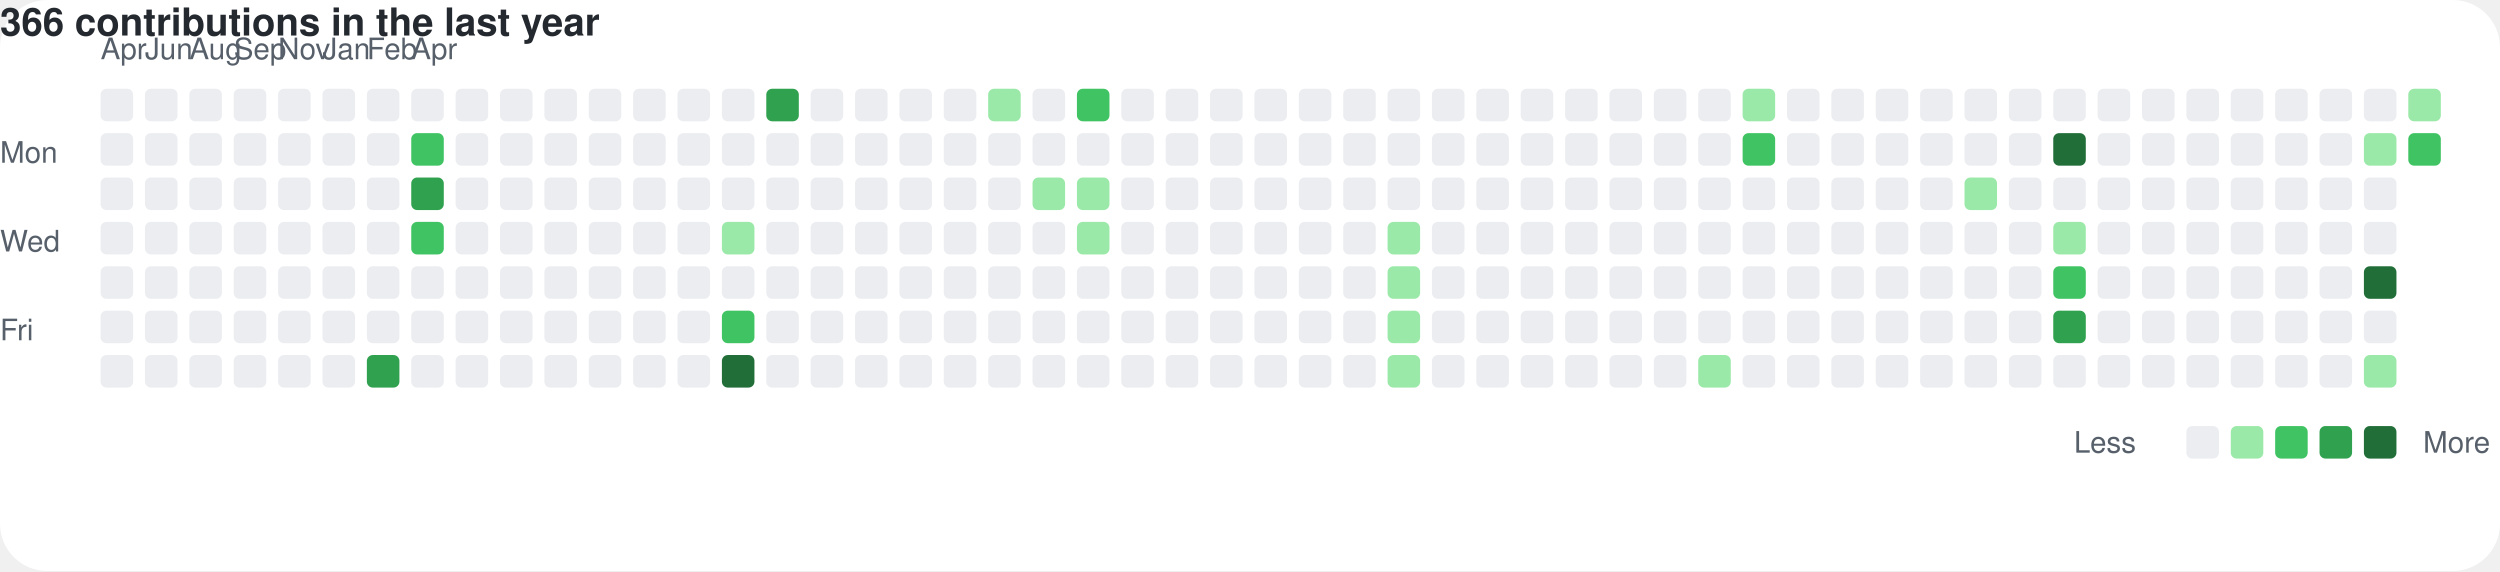
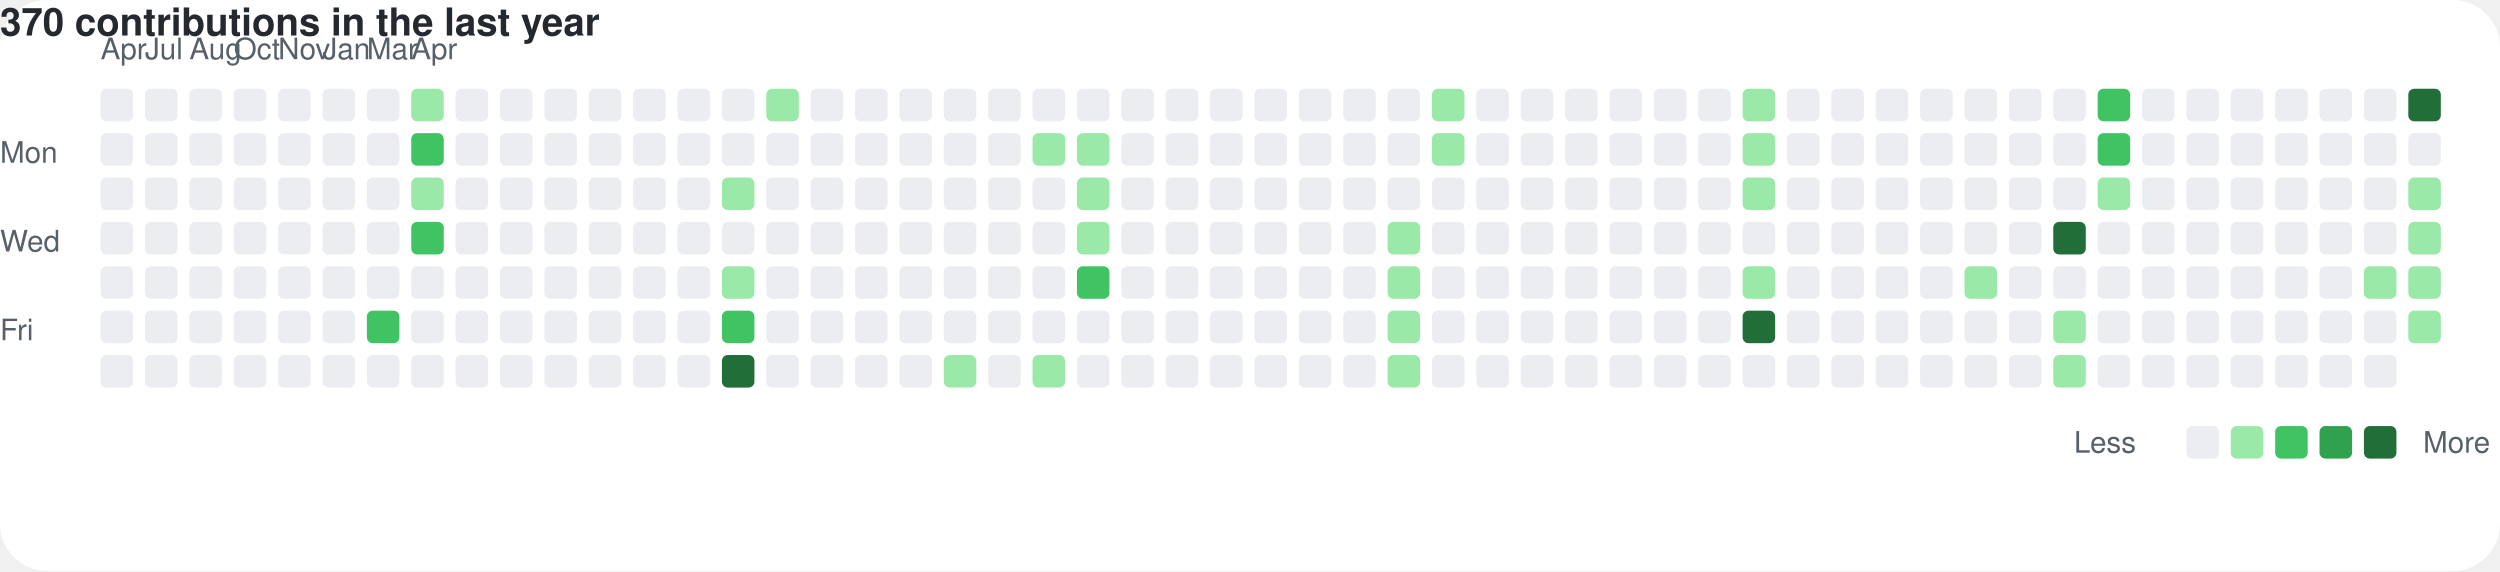
<svg xmlns="http://www.w3.org/2000/svg" width="845" height="193" viewBox="0 0 845 193" role="img" aria-label="TobeMagic GitHub contributions heatmap">
  <rect width="845" height="193" rx="16" fill="#ffffff" />
-   <text x="0" y="12" fill="#24292f" font-size="13" font-weight="600" font-family="system-ui, -apple-system, BlinkMacSystemFont, Segoe UI, Helvetica, Arial, sans-serif">366 contributions in the last year</text>
+   <text x="0" y="12" fill="#24292f" font-size="13" font-weight="600" font-family="system-ui, -apple-system, BlinkMacSystemFont, Segoe UI, Helvetica, Arial, sans-serif">370 contributions in the last year</text>
  <text x="34" y="20" fill="#57606a" font-size="10" font-family="system-ui, -apple-system, BlinkMacSystemFont, Segoe UI, Helvetica, Arial, sans-serif">Apr</text>
-   <text x="49" y="20" fill="#57606a" font-size="10" font-family="system-ui, -apple-system, BlinkMacSystemFont, Segoe UI, Helvetica, Arial, sans-serif">Jun</text>
+   <text x="49" y="20" fill="#57606a" font-size="10" font-family="system-ui, -apple-system, BlinkMacSystemFont, Segoe UI, Helvetica, Arial, sans-serif">Jul</text>
  <text x="64" y="20" fill="#57606a" font-size="10" font-family="system-ui, -apple-system, BlinkMacSystemFont, Segoe UI, Helvetica, Arial, sans-serif">Aug</text>
-   <text x="79" y="20" fill="#57606a" font-size="10" font-family="system-ui, -apple-system, BlinkMacSystemFont, Segoe UI, Helvetica, Arial, sans-serif">Sep</text>
+   <text x="79" y="20" fill="#57606a" font-size="10" font-family="system-ui, -apple-system, BlinkMacSystemFont, Segoe UI, Helvetica, Arial, sans-serif">Oct</text>
  <text x="94" y="20" fill="#57606a" font-size="10" font-family="system-ui, -apple-system, BlinkMacSystemFont, Segoe UI, Helvetica, Arial, sans-serif">Nov</text>
  <text x="109" y="20" fill="#57606a" font-size="10" font-family="system-ui, -apple-system, BlinkMacSystemFont, Segoe UI, Helvetica, Arial, sans-serif">Jan</text>
-   <text x="124" y="20" fill="#57606a" font-size="10" font-family="system-ui, -apple-system, BlinkMacSystemFont, Segoe UI, Helvetica, Arial, sans-serif">Feb</text>
+   <text x="124" y="20" fill="#57606a" font-size="10" font-family="system-ui, -apple-system, BlinkMacSystemFont, Segoe UI, Helvetica, Arial, sans-serif">Mar</text>
  <text x="139" y="20" fill="#57606a" font-size="10" font-family="system-ui, -apple-system, BlinkMacSystemFont, Segoe UI, Helvetica, Arial, sans-serif">Apr</text>
  <text x="0" y="55" fill="#57606a" font-size="10" font-family="system-ui, -apple-system, BlinkMacSystemFont, Segoe UI, Helvetica, Arial, sans-serif">Mon</text>
  <text x="0" y="85" fill="#57606a" font-size="10" font-family="system-ui, -apple-system, BlinkMacSystemFont, Segoe UI, Helvetica, Arial, sans-serif">Wed</text>
  <text x="0" y="115" fill="#57606a" font-size="10" font-family="system-ui, -apple-system, BlinkMacSystemFont, Segoe UI, Helvetica, Arial, sans-serif">Fri</text>
  <rect x="34" y="30" width="11" height="11" rx="2" fill="#ebedf0">
  </rect>
  <rect x="34" y="45" width="11" height="11" rx="2" fill="#ebedf0">
  </rect>
  <rect x="34" y="60" width="11" height="11" rx="2" fill="#ebedf0">
  </rect>
  <rect x="34" y="75" width="11" height="11" rx="2" fill="#ebedf0">
  </rect>
  <rect x="34" y="90" width="11" height="11" rx="2" fill="#ebedf0">
  </rect>
  <rect x="34" y="105" width="11" height="11" rx="2" fill="#ebedf0">
  </rect>
  <rect x="34" y="120" width="11" height="11" rx="2" fill="#ebedf0">
  </rect>
  <rect x="49" y="30" width="11" height="11" rx="2" fill="#ebedf0">
  </rect>
  <rect x="49" y="45" width="11" height="11" rx="2" fill="#ebedf0">
  </rect>
  <rect x="49" y="60" width="11" height="11" rx="2" fill="#ebedf0">
  </rect>
  <rect x="49" y="75" width="11" height="11" rx="2" fill="#ebedf0">
  </rect>
  <rect x="49" y="90" width="11" height="11" rx="2" fill="#ebedf0">
  </rect>
  <rect x="49" y="105" width="11" height="11" rx="2" fill="#ebedf0">
  </rect>
  <rect x="49" y="120" width="11" height="11" rx="2" fill="#ebedf0">
  </rect>
  <rect x="64" y="30" width="11" height="11" rx="2" fill="#ebedf0">
  </rect>
  <rect x="64" y="45" width="11" height="11" rx="2" fill="#ebedf0">
  </rect>
  <rect x="64" y="60" width="11" height="11" rx="2" fill="#ebedf0">
  </rect>
  <rect x="64" y="75" width="11" height="11" rx="2" fill="#ebedf0">
  </rect>
  <rect x="64" y="90" width="11" height="11" rx="2" fill="#ebedf0">
  </rect>
  <rect x="64" y="105" width="11" height="11" rx="2" fill="#ebedf0">
  </rect>
  <rect x="64" y="120" width="11" height="11" rx="2" fill="#ebedf0">
  </rect>
  <rect x="79" y="30" width="11" height="11" rx="2" fill="#ebedf0">
  </rect>
  <rect x="79" y="45" width="11" height="11" rx="2" fill="#ebedf0">
  </rect>
  <rect x="79" y="60" width="11" height="11" rx="2" fill="#ebedf0">
  </rect>
  <rect x="79" y="75" width="11" height="11" rx="2" fill="#ebedf0">
  </rect>
  <rect x="79" y="90" width="11" height="11" rx="2" fill="#ebedf0">
  </rect>
  <rect x="79" y="105" width="11" height="11" rx="2" fill="#ebedf0">
  </rect>
  <rect x="79" y="120" width="11" height="11" rx="2" fill="#ebedf0">
  </rect>
  <rect x="94" y="30" width="11" height="11" rx="2" fill="#ebedf0">
  </rect>
  <rect x="94" y="45" width="11" height="11" rx="2" fill="#ebedf0">
  </rect>
  <rect x="94" y="60" width="11" height="11" rx="2" fill="#ebedf0">
  </rect>
  <rect x="94" y="75" width="11" height="11" rx="2" fill="#ebedf0">
  </rect>
  <rect x="94" y="90" width="11" height="11" rx="2" fill="#ebedf0">
  </rect>
  <rect x="94" y="105" width="11" height="11" rx="2" fill="#ebedf0">
  </rect>
  <rect x="94" y="120" width="11" height="11" rx="2" fill="#ebedf0">
  </rect>
  <rect x="109" y="30" width="11" height="11" rx="2" fill="#ebedf0">
  </rect>
  <rect x="109" y="45" width="11" height="11" rx="2" fill="#ebedf0">
  </rect>
  <rect x="109" y="60" width="11" height="11" rx="2" fill="#ebedf0">
  </rect>
  <rect x="109" y="75" width="11" height="11" rx="2" fill="#ebedf0">
  </rect>
  <rect x="109" y="90" width="11" height="11" rx="2" fill="#ebedf0">
  </rect>
  <rect x="109" y="105" width="11" height="11" rx="2" fill="#ebedf0">
  </rect>
  <rect x="109" y="120" width="11" height="11" rx="2" fill="#ebedf0">
  </rect>
  <rect x="124" y="30" width="11" height="11" rx="2" fill="#ebedf0">
  </rect>
  <rect x="124" y="45" width="11" height="11" rx="2" fill="#ebedf0">
  </rect>
  <rect x="124" y="60" width="11" height="11" rx="2" fill="#ebedf0">
  </rect>
  <rect x="124" y="75" width="11" height="11" rx="2" fill="#ebedf0">
  </rect>
  <rect x="124" y="90" width="11" height="11" rx="2" fill="#ebedf0">
  </rect>
-   <rect x="124" y="105" width="11" height="11" rx="2" fill="#ebedf0">
-   </rect>
-   <rect x="124" y="120" width="11" height="11" rx="2" fill="#30a14e">
-   </rect>
-   <rect x="139" y="30" width="11" height="11" rx="2" fill="#ebedf0">
+   <rect x="124" y="105" width="11" height="11" rx="2" fill="#40c463">
+   </rect>
+   <rect x="124" y="120" width="11" height="11" rx="2" fill="#ebedf0">
+   </rect>
+   <rect x="139" y="30" width="11" height="11" rx="2" fill="#9be9a8">
  </rect>
  <rect x="139" y="45" width="11" height="11" rx="2" fill="#40c463">
  </rect>
-   <rect x="139" y="60" width="11" height="11" rx="2" fill="#30a14e">
+   <rect x="139" y="60" width="11" height="11" rx="2" fill="#9be9a8">
  </rect>
  <rect x="139" y="75" width="11" height="11" rx="2" fill="#40c463">
  </rect>
  <rect x="139" y="90" width="11" height="11" rx="2" fill="#ebedf0">
  </rect>
  <rect x="139" y="105" width="11" height="11" rx="2" fill="#ebedf0">
  </rect>
  <rect x="139" y="120" width="11" height="11" rx="2" fill="#ebedf0">
  </rect>
  <rect x="154" y="30" width="11" height="11" rx="2" fill="#ebedf0">
  </rect>
  <rect x="154" y="45" width="11" height="11" rx="2" fill="#ebedf0">
  </rect>
  <rect x="154" y="60" width="11" height="11" rx="2" fill="#ebedf0">
  </rect>
  <rect x="154" y="75" width="11" height="11" rx="2" fill="#ebedf0">
  </rect>
  <rect x="154" y="90" width="11" height="11" rx="2" fill="#ebedf0">
  </rect>
  <rect x="154" y="105" width="11" height="11" rx="2" fill="#ebedf0">
  </rect>
  <rect x="154" y="120" width="11" height="11" rx="2" fill="#ebedf0">
  </rect>
  <rect x="169" y="30" width="11" height="11" rx="2" fill="#ebedf0">
  </rect>
  <rect x="169" y="45" width="11" height="11" rx="2" fill="#ebedf0">
  </rect>
  <rect x="169" y="60" width="11" height="11" rx="2" fill="#ebedf0">
  </rect>
  <rect x="169" y="75" width="11" height="11" rx="2" fill="#ebedf0">
  </rect>
  <rect x="169" y="90" width="11" height="11" rx="2" fill="#ebedf0">
  </rect>
  <rect x="169" y="105" width="11" height="11" rx="2" fill="#ebedf0">
  </rect>
  <rect x="169" y="120" width="11" height="11" rx="2" fill="#ebedf0">
  </rect>
  <rect x="184" y="30" width="11" height="11" rx="2" fill="#ebedf0">
  </rect>
  <rect x="184" y="45" width="11" height="11" rx="2" fill="#ebedf0">
  </rect>
  <rect x="184" y="60" width="11" height="11" rx="2" fill="#ebedf0">
  </rect>
  <rect x="184" y="75" width="11" height="11" rx="2" fill="#ebedf0">
  </rect>
  <rect x="184" y="90" width="11" height="11" rx="2" fill="#ebedf0">
  </rect>
  <rect x="184" y="105" width="11" height="11" rx="2" fill="#ebedf0">
  </rect>
  <rect x="184" y="120" width="11" height="11" rx="2" fill="#ebedf0">
  </rect>
  <rect x="199" y="30" width="11" height="11" rx="2" fill="#ebedf0">
  </rect>
  <rect x="199" y="45" width="11" height="11" rx="2" fill="#ebedf0">
  </rect>
  <rect x="199" y="60" width="11" height="11" rx="2" fill="#ebedf0">
  </rect>
  <rect x="199" y="75" width="11" height="11" rx="2" fill="#ebedf0">
  </rect>
  <rect x="199" y="90" width="11" height="11" rx="2" fill="#ebedf0">
  </rect>
  <rect x="199" y="105" width="11" height="11" rx="2" fill="#ebedf0">
  </rect>
  <rect x="199" y="120" width="11" height="11" rx="2" fill="#ebedf0">
  </rect>
  <rect x="214" y="30" width="11" height="11" rx="2" fill="#ebedf0">
  </rect>
  <rect x="214" y="45" width="11" height="11" rx="2" fill="#ebedf0">
  </rect>
  <rect x="214" y="60" width="11" height="11" rx="2" fill="#ebedf0">
  </rect>
  <rect x="214" y="75" width="11" height="11" rx="2" fill="#ebedf0">
  </rect>
  <rect x="214" y="90" width="11" height="11" rx="2" fill="#ebedf0">
  </rect>
  <rect x="214" y="105" width="11" height="11" rx="2" fill="#ebedf0">
  </rect>
  <rect x="214" y="120" width="11" height="11" rx="2" fill="#ebedf0">
  </rect>
  <rect x="229" y="30" width="11" height="11" rx="2" fill="#ebedf0">
  </rect>
  <rect x="229" y="45" width="11" height="11" rx="2" fill="#ebedf0">
  </rect>
  <rect x="229" y="60" width="11" height="11" rx="2" fill="#ebedf0">
  </rect>
  <rect x="229" y="75" width="11" height="11" rx="2" fill="#ebedf0">
  </rect>
  <rect x="229" y="90" width="11" height="11" rx="2" fill="#ebedf0">
  </rect>
  <rect x="229" y="105" width="11" height="11" rx="2" fill="#ebedf0">
  </rect>
  <rect x="229" y="120" width="11" height="11" rx="2" fill="#ebedf0">
  </rect>
  <rect x="244" y="30" width="11" height="11" rx="2" fill="#ebedf0">
  </rect>
  <rect x="244" y="45" width="11" height="11" rx="2" fill="#ebedf0">
  </rect>
-   <rect x="244" y="60" width="11" height="11" rx="2" fill="#ebedf0">
-   </rect>
-   <rect x="244" y="75" width="11" height="11" rx="2" fill="#9be9a8">
-   </rect>
-   <rect x="244" y="90" width="11" height="11" rx="2" fill="#ebedf0">
+   <rect x="244" y="60" width="11" height="11" rx="2" fill="#9be9a8">
+   </rect>
+   <rect x="244" y="75" width="11" height="11" rx="2" fill="#ebedf0">
+   </rect>
+   <rect x="244" y="90" width="11" height="11" rx="2" fill="#9be9a8">
  </rect>
  <rect x="244" y="105" width="11" height="11" rx="2" fill="#40c463">
  </rect>
  <rect x="244" y="120" width="11" height="11" rx="2" fill="#216e39">
  </rect>
-   <rect x="259" y="30" width="11" height="11" rx="2" fill="#30a14e">
+   <rect x="259" y="30" width="11" height="11" rx="2" fill="#9be9a8">
  </rect>
  <rect x="259" y="45" width="11" height="11" rx="2" fill="#ebedf0">
  </rect>
  <rect x="259" y="60" width="11" height="11" rx="2" fill="#ebedf0">
  </rect>
  <rect x="259" y="75" width="11" height="11" rx="2" fill="#ebedf0">
  </rect>
  <rect x="259" y="90" width="11" height="11" rx="2" fill="#ebedf0">
  </rect>
  <rect x="259" y="105" width="11" height="11" rx="2" fill="#ebedf0">
  </rect>
  <rect x="259" y="120" width="11" height="11" rx="2" fill="#ebedf0">
  </rect>
  <rect x="274" y="30" width="11" height="11" rx="2" fill="#ebedf0">
  </rect>
  <rect x="274" y="45" width="11" height="11" rx="2" fill="#ebedf0">
  </rect>
  <rect x="274" y="60" width="11" height="11" rx="2" fill="#ebedf0">
  </rect>
  <rect x="274" y="75" width="11" height="11" rx="2" fill="#ebedf0">
  </rect>
  <rect x="274" y="90" width="11" height="11" rx="2" fill="#ebedf0">
  </rect>
  <rect x="274" y="105" width="11" height="11" rx="2" fill="#ebedf0">
  </rect>
  <rect x="274" y="120" width="11" height="11" rx="2" fill="#ebedf0">
  </rect>
  <rect x="289" y="30" width="11" height="11" rx="2" fill="#ebedf0">
  </rect>
  <rect x="289" y="45" width="11" height="11" rx="2" fill="#ebedf0">
  </rect>
  <rect x="289" y="60" width="11" height="11" rx="2" fill="#ebedf0">
  </rect>
  <rect x="289" y="75" width="11" height="11" rx="2" fill="#ebedf0">
  </rect>
  <rect x="289" y="90" width="11" height="11" rx="2" fill="#ebedf0">
  </rect>
  <rect x="289" y="105" width="11" height="11" rx="2" fill="#ebedf0">
  </rect>
  <rect x="289" y="120" width="11" height="11" rx="2" fill="#ebedf0">
  </rect>
  <rect x="304" y="30" width="11" height="11" rx="2" fill="#ebedf0">
  </rect>
  <rect x="304" y="45" width="11" height="11" rx="2" fill="#ebedf0">
  </rect>
  <rect x="304" y="60" width="11" height="11" rx="2" fill="#ebedf0">
  </rect>
  <rect x="304" y="75" width="11" height="11" rx="2" fill="#ebedf0">
  </rect>
  <rect x="304" y="90" width="11" height="11" rx="2" fill="#ebedf0">
  </rect>
  <rect x="304" y="105" width="11" height="11" rx="2" fill="#ebedf0">
  </rect>
  <rect x="304" y="120" width="11" height="11" rx="2" fill="#ebedf0">
  </rect>
  <rect x="319" y="30" width="11" height="11" rx="2" fill="#ebedf0">
  </rect>
  <rect x="319" y="45" width="11" height="11" rx="2" fill="#ebedf0">
  </rect>
  <rect x="319" y="60" width="11" height="11" rx="2" fill="#ebedf0">
  </rect>
  <rect x="319" y="75" width="11" height="11" rx="2" fill="#ebedf0">
  </rect>
  <rect x="319" y="90" width="11" height="11" rx="2" fill="#ebedf0">
  </rect>
  <rect x="319" y="105" width="11" height="11" rx="2" fill="#ebedf0">
  </rect>
-   <rect x="319" y="120" width="11" height="11" rx="2" fill="#ebedf0">
-   </rect>
-   <rect x="334" y="30" width="11" height="11" rx="2" fill="#9be9a8">
+   <rect x="319" y="120" width="11" height="11" rx="2" fill="#9be9a8">
+   </rect>
+   <rect x="334" y="30" width="11" height="11" rx="2" fill="#ebedf0">
  </rect>
  <rect x="334" y="45" width="11" height="11" rx="2" fill="#ebedf0">
  </rect>
  <rect x="334" y="60" width="11" height="11" rx="2" fill="#ebedf0">
  </rect>
  <rect x="334" y="75" width="11" height="11" rx="2" fill="#ebedf0">
  </rect>
  <rect x="334" y="90" width="11" height="11" rx="2" fill="#ebedf0">
  </rect>
  <rect x="334" y="105" width="11" height="11" rx="2" fill="#ebedf0">
  </rect>
  <rect x="334" y="120" width="11" height="11" rx="2" fill="#ebedf0">
  </rect>
  <rect x="349" y="30" width="11" height="11" rx="2" fill="#ebedf0">
  </rect>
-   <rect x="349" y="45" width="11" height="11" rx="2" fill="#ebedf0">
-   </rect>
-   <rect x="349" y="60" width="11" height="11" rx="2" fill="#9be9a8">
+   <rect x="349" y="45" width="11" height="11" rx="2" fill="#9be9a8">
+   </rect>
+   <rect x="349" y="60" width="11" height="11" rx="2" fill="#ebedf0">
  </rect>
  <rect x="349" y="75" width="11" height="11" rx="2" fill="#ebedf0">
  </rect>
  <rect x="349" y="90" width="11" height="11" rx="2" fill="#ebedf0">
  </rect>
  <rect x="349" y="105" width="11" height="11" rx="2" fill="#ebedf0">
  </rect>
-   <rect x="349" y="120" width="11" height="11" rx="2" fill="#ebedf0">
-   </rect>
-   <rect x="364" y="30" width="11" height="11" rx="2" fill="#40c463">
-   </rect>
-   <rect x="364" y="45" width="11" height="11" rx="2" fill="#ebedf0">
+   <rect x="349" y="120" width="11" height="11" rx="2" fill="#9be9a8">
+   </rect>
+   <rect x="364" y="30" width="11" height="11" rx="2" fill="#ebedf0">
+   </rect>
+   <rect x="364" y="45" width="11" height="11" rx="2" fill="#9be9a8">
  </rect>
  <rect x="364" y="60" width="11" height="11" rx="2" fill="#9be9a8">
  </rect>
  <rect x="364" y="75" width="11" height="11" rx="2" fill="#9be9a8">
  </rect>
-   <rect x="364" y="90" width="11" height="11" rx="2" fill="#ebedf0">
+   <rect x="364" y="90" width="11" height="11" rx="2" fill="#40c463">
  </rect>
  <rect x="364" y="105" width="11" height="11" rx="2" fill="#ebedf0">
  </rect>
  <rect x="364" y="120" width="11" height="11" rx="2" fill="#ebedf0">
  </rect>
  <rect x="379" y="30" width="11" height="11" rx="2" fill="#ebedf0">
  </rect>
  <rect x="379" y="45" width="11" height="11" rx="2" fill="#ebedf0">
  </rect>
  <rect x="379" y="60" width="11" height="11" rx="2" fill="#ebedf0">
  </rect>
  <rect x="379" y="75" width="11" height="11" rx="2" fill="#ebedf0">
  </rect>
  <rect x="379" y="90" width="11" height="11" rx="2" fill="#ebedf0">
  </rect>
  <rect x="379" y="105" width="11" height="11" rx="2" fill="#ebedf0">
  </rect>
  <rect x="379" y="120" width="11" height="11" rx="2" fill="#ebedf0">
  </rect>
  <rect x="394" y="30" width="11" height="11" rx="2" fill="#ebedf0">
  </rect>
  <rect x="394" y="45" width="11" height="11" rx="2" fill="#ebedf0">
  </rect>
  <rect x="394" y="60" width="11" height="11" rx="2" fill="#ebedf0">
  </rect>
  <rect x="394" y="75" width="11" height="11" rx="2" fill="#ebedf0">
  </rect>
  <rect x="394" y="90" width="11" height="11" rx="2" fill="#ebedf0">
  </rect>
  <rect x="394" y="105" width="11" height="11" rx="2" fill="#ebedf0">
  </rect>
  <rect x="394" y="120" width="11" height="11" rx="2" fill="#ebedf0">
  </rect>
  <rect x="409" y="30" width="11" height="11" rx="2" fill="#ebedf0">
  </rect>
  <rect x="409" y="45" width="11" height="11" rx="2" fill="#ebedf0">
  </rect>
  <rect x="409" y="60" width="11" height="11" rx="2" fill="#ebedf0">
  </rect>
  <rect x="409" y="75" width="11" height="11" rx="2" fill="#ebedf0">
  </rect>
  <rect x="409" y="90" width="11" height="11" rx="2" fill="#ebedf0">
  </rect>
  <rect x="409" y="105" width="11" height="11" rx="2" fill="#ebedf0">
  </rect>
  <rect x="409" y="120" width="11" height="11" rx="2" fill="#ebedf0">
  </rect>
  <rect x="424" y="30" width="11" height="11" rx="2" fill="#ebedf0">
  </rect>
  <rect x="424" y="45" width="11" height="11" rx="2" fill="#ebedf0">
  </rect>
  <rect x="424" y="60" width="11" height="11" rx="2" fill="#ebedf0">
  </rect>
  <rect x="424" y="75" width="11" height="11" rx="2" fill="#ebedf0">
  </rect>
  <rect x="424" y="90" width="11" height="11" rx="2" fill="#ebedf0">
  </rect>
  <rect x="424" y="105" width="11" height="11" rx="2" fill="#ebedf0">
  </rect>
  <rect x="424" y="120" width="11" height="11" rx="2" fill="#ebedf0">
  </rect>
  <rect x="439" y="30" width="11" height="11" rx="2" fill="#ebedf0">
  </rect>
  <rect x="439" y="45" width="11" height="11" rx="2" fill="#ebedf0">
  </rect>
  <rect x="439" y="60" width="11" height="11" rx="2" fill="#ebedf0">
  </rect>
  <rect x="439" y="75" width="11" height="11" rx="2" fill="#ebedf0">
  </rect>
  <rect x="439" y="90" width="11" height="11" rx="2" fill="#ebedf0">
  </rect>
  <rect x="439" y="105" width="11" height="11" rx="2" fill="#ebedf0">
  </rect>
  <rect x="439" y="120" width="11" height="11" rx="2" fill="#ebedf0">
  </rect>
  <rect x="454" y="30" width="11" height="11" rx="2" fill="#ebedf0">
  </rect>
  <rect x="454" y="45" width="11" height="11" rx="2" fill="#ebedf0">
  </rect>
  <rect x="454" y="60" width="11" height="11" rx="2" fill="#ebedf0">
  </rect>
  <rect x="454" y="75" width="11" height="11" rx="2" fill="#ebedf0">
  </rect>
  <rect x="454" y="90" width="11" height="11" rx="2" fill="#ebedf0">
  </rect>
  <rect x="454" y="105" width="11" height="11" rx="2" fill="#ebedf0">
  </rect>
  <rect x="454" y="120" width="11" height="11" rx="2" fill="#ebedf0">
  </rect>
  <rect x="469" y="30" width="11" height="11" rx="2" fill="#ebedf0">
  </rect>
  <rect x="469" y="45" width="11" height="11" rx="2" fill="#ebedf0">
  </rect>
  <rect x="469" y="60" width="11" height="11" rx="2" fill="#ebedf0">
  </rect>
  <rect x="469" y="75" width="11" height="11" rx="2" fill="#9be9a8">
  </rect>
  <rect x="469" y="90" width="11" height="11" rx="2" fill="#9be9a8">
  </rect>
  <rect x="469" y="105" width="11" height="11" rx="2" fill="#9be9a8">
  </rect>
  <rect x="469" y="120" width="11" height="11" rx="2" fill="#9be9a8">
  </rect>
-   <rect x="484" y="30" width="11" height="11" rx="2" fill="#ebedf0">
-   </rect>
-   <rect x="484" y="45" width="11" height="11" rx="2" fill="#ebedf0">
+   <rect x="484" y="30" width="11" height="11" rx="2" fill="#9be9a8">
+   </rect>
+   <rect x="484" y="45" width="11" height="11" rx="2" fill="#9be9a8">
  </rect>
  <rect x="484" y="60" width="11" height="11" rx="2" fill="#ebedf0">
  </rect>
  <rect x="484" y="75" width="11" height="11" rx="2" fill="#ebedf0">
  </rect>
  <rect x="484" y="90" width="11" height="11" rx="2" fill="#ebedf0">
  </rect>
  <rect x="484" y="105" width="11" height="11" rx="2" fill="#ebedf0">
  </rect>
  <rect x="484" y="120" width="11" height="11" rx="2" fill="#ebedf0">
  </rect>
  <rect x="499" y="30" width="11" height="11" rx="2" fill="#ebedf0">
  </rect>
  <rect x="499" y="45" width="11" height="11" rx="2" fill="#ebedf0">
  </rect>
  <rect x="499" y="60" width="11" height="11" rx="2" fill="#ebedf0">
  </rect>
  <rect x="499" y="75" width="11" height="11" rx="2" fill="#ebedf0">
  </rect>
  <rect x="499" y="90" width="11" height="11" rx="2" fill="#ebedf0">
  </rect>
  <rect x="499" y="105" width="11" height="11" rx="2" fill="#ebedf0">
  </rect>
  <rect x="499" y="120" width="11" height="11" rx="2" fill="#ebedf0">
  </rect>
  <rect x="514" y="30" width="11" height="11" rx="2" fill="#ebedf0">
  </rect>
  <rect x="514" y="45" width="11" height="11" rx="2" fill="#ebedf0">
  </rect>
  <rect x="514" y="60" width="11" height="11" rx="2" fill="#ebedf0">
  </rect>
  <rect x="514" y="75" width="11" height="11" rx="2" fill="#ebedf0">
  </rect>
  <rect x="514" y="90" width="11" height="11" rx="2" fill="#ebedf0">
  </rect>
  <rect x="514" y="105" width="11" height="11" rx="2" fill="#ebedf0">
  </rect>
  <rect x="514" y="120" width="11" height="11" rx="2" fill="#ebedf0">
  </rect>
  <rect x="529" y="30" width="11" height="11" rx="2" fill="#ebedf0">
  </rect>
  <rect x="529" y="45" width="11" height="11" rx="2" fill="#ebedf0">
  </rect>
  <rect x="529" y="60" width="11" height="11" rx="2" fill="#ebedf0">
  </rect>
  <rect x="529" y="75" width="11" height="11" rx="2" fill="#ebedf0">
  </rect>
  <rect x="529" y="90" width="11" height="11" rx="2" fill="#ebedf0">
  </rect>
  <rect x="529" y="105" width="11" height="11" rx="2" fill="#ebedf0">
  </rect>
  <rect x="529" y="120" width="11" height="11" rx="2" fill="#ebedf0">
  </rect>
  <rect x="544" y="30" width="11" height="11" rx="2" fill="#ebedf0">
  </rect>
  <rect x="544" y="45" width="11" height="11" rx="2" fill="#ebedf0">
  </rect>
  <rect x="544" y="60" width="11" height="11" rx="2" fill="#ebedf0">
  </rect>
  <rect x="544" y="75" width="11" height="11" rx="2" fill="#ebedf0">
  </rect>
  <rect x="544" y="90" width="11" height="11" rx="2" fill="#ebedf0">
  </rect>
  <rect x="544" y="105" width="11" height="11" rx="2" fill="#ebedf0">
  </rect>
  <rect x="544" y="120" width="11" height="11" rx="2" fill="#ebedf0">
  </rect>
  <rect x="559" y="30" width="11" height="11" rx="2" fill="#ebedf0">
  </rect>
  <rect x="559" y="45" width="11" height="11" rx="2" fill="#ebedf0">
  </rect>
  <rect x="559" y="60" width="11" height="11" rx="2" fill="#ebedf0">
  </rect>
  <rect x="559" y="75" width="11" height="11" rx="2" fill="#ebedf0">
  </rect>
  <rect x="559" y="90" width="11" height="11" rx="2" fill="#ebedf0">
  </rect>
  <rect x="559" y="105" width="11" height="11" rx="2" fill="#ebedf0">
  </rect>
  <rect x="559" y="120" width="11" height="11" rx="2" fill="#ebedf0">
  </rect>
  <rect x="574" y="30" width="11" height="11" rx="2" fill="#ebedf0">
  </rect>
  <rect x="574" y="45" width="11" height="11" rx="2" fill="#ebedf0">
  </rect>
  <rect x="574" y="60" width="11" height="11" rx="2" fill="#ebedf0">
  </rect>
  <rect x="574" y="75" width="11" height="11" rx="2" fill="#ebedf0">
  </rect>
  <rect x="574" y="90" width="11" height="11" rx="2" fill="#ebedf0">
  </rect>
  <rect x="574" y="105" width="11" height="11" rx="2" fill="#ebedf0">
  </rect>
-   <rect x="574" y="120" width="11" height="11" rx="2" fill="#9be9a8">
+   <rect x="574" y="120" width="11" height="11" rx="2" fill="#ebedf0">
  </rect>
  <rect x="589" y="30" width="11" height="11" rx="2" fill="#9be9a8">
  </rect>
-   <rect x="589" y="45" width="11" height="11" rx="2" fill="#40c463">
-   </rect>
-   <rect x="589" y="60" width="11" height="11" rx="2" fill="#ebedf0">
+   <rect x="589" y="45" width="11" height="11" rx="2" fill="#9be9a8">
+   </rect>
+   <rect x="589" y="60" width="11" height="11" rx="2" fill="#9be9a8">
  </rect>
  <rect x="589" y="75" width="11" height="11" rx="2" fill="#ebedf0">
  </rect>
-   <rect x="589" y="90" width="11" height="11" rx="2" fill="#ebedf0">
-   </rect>
-   <rect x="589" y="105" width="11" height="11" rx="2" fill="#ebedf0">
+   <rect x="589" y="90" width="11" height="11" rx="2" fill="#9be9a8">
+   </rect>
+   <rect x="589" y="105" width="11" height="11" rx="2" fill="#216e39">
  </rect>
  <rect x="589" y="120" width="11" height="11" rx="2" fill="#ebedf0">
  </rect>
  <rect x="604" y="30" width="11" height="11" rx="2" fill="#ebedf0">
  </rect>
  <rect x="604" y="45" width="11" height="11" rx="2" fill="#ebedf0">
  </rect>
  <rect x="604" y="60" width="11" height="11" rx="2" fill="#ebedf0">
  </rect>
  <rect x="604" y="75" width="11" height="11" rx="2" fill="#ebedf0">
  </rect>
  <rect x="604" y="90" width="11" height="11" rx="2" fill="#ebedf0">
  </rect>
  <rect x="604" y="105" width="11" height="11" rx="2" fill="#ebedf0">
  </rect>
  <rect x="604" y="120" width="11" height="11" rx="2" fill="#ebedf0">
  </rect>
  <rect x="619" y="30" width="11" height="11" rx="2" fill="#ebedf0">
  </rect>
  <rect x="619" y="45" width="11" height="11" rx="2" fill="#ebedf0">
  </rect>
  <rect x="619" y="60" width="11" height="11" rx="2" fill="#ebedf0">
  </rect>
  <rect x="619" y="75" width="11" height="11" rx="2" fill="#ebedf0">
  </rect>
  <rect x="619" y="90" width="11" height="11" rx="2" fill="#ebedf0">
  </rect>
  <rect x="619" y="105" width="11" height="11" rx="2" fill="#ebedf0">
  </rect>
  <rect x="619" y="120" width="11" height="11" rx="2" fill="#ebedf0">
  </rect>
  <rect x="634" y="30" width="11" height="11" rx="2" fill="#ebedf0">
  </rect>
  <rect x="634" y="45" width="11" height="11" rx="2" fill="#ebedf0">
  </rect>
  <rect x="634" y="60" width="11" height="11" rx="2" fill="#ebedf0">
  </rect>
  <rect x="634" y="75" width="11" height="11" rx="2" fill="#ebedf0">
  </rect>
  <rect x="634" y="90" width="11" height="11" rx="2" fill="#ebedf0">
  </rect>
  <rect x="634" y="105" width="11" height="11" rx="2" fill="#ebedf0">
  </rect>
  <rect x="634" y="120" width="11" height="11" rx="2" fill="#ebedf0">
  </rect>
  <rect x="649" y="30" width="11" height="11" rx="2" fill="#ebedf0">
  </rect>
  <rect x="649" y="45" width="11" height="11" rx="2" fill="#ebedf0">
  </rect>
  <rect x="649" y="60" width="11" height="11" rx="2" fill="#ebedf0">
  </rect>
  <rect x="649" y="75" width="11" height="11" rx="2" fill="#ebedf0">
  </rect>
  <rect x="649" y="90" width="11" height="11" rx="2" fill="#ebedf0">
  </rect>
  <rect x="649" y="105" width="11" height="11" rx="2" fill="#ebedf0">
  </rect>
  <rect x="649" y="120" width="11" height="11" rx="2" fill="#ebedf0">
  </rect>
  <rect x="664" y="30" width="11" height="11" rx="2" fill="#ebedf0">
  </rect>
  <rect x="664" y="45" width="11" height="11" rx="2" fill="#ebedf0">
  </rect>
-   <rect x="664" y="60" width="11" height="11" rx="2" fill="#9be9a8">
+   <rect x="664" y="60" width="11" height="11" rx="2" fill="#ebedf0">
  </rect>
  <rect x="664" y="75" width="11" height="11" rx="2" fill="#ebedf0">
  </rect>
-   <rect x="664" y="90" width="11" height="11" rx="2" fill="#ebedf0">
+   <rect x="664" y="90" width="11" height="11" rx="2" fill="#9be9a8">
  </rect>
  <rect x="664" y="105" width="11" height="11" rx="2" fill="#ebedf0">
  </rect>
  <rect x="664" y="120" width="11" height="11" rx="2" fill="#ebedf0">
  </rect>
  <rect x="679" y="30" width="11" height="11" rx="2" fill="#ebedf0">
  </rect>
  <rect x="679" y="45" width="11" height="11" rx="2" fill="#ebedf0">
  </rect>
  <rect x="679" y="60" width="11" height="11" rx="2" fill="#ebedf0">
  </rect>
  <rect x="679" y="75" width="11" height="11" rx="2" fill="#ebedf0">
  </rect>
  <rect x="679" y="90" width="11" height="11" rx="2" fill="#ebedf0">
  </rect>
  <rect x="679" y="105" width="11" height="11" rx="2" fill="#ebedf0">
  </rect>
  <rect x="679" y="120" width="11" height="11" rx="2" fill="#ebedf0">
  </rect>
  <rect x="694" y="30" width="11" height="11" rx="2" fill="#ebedf0">
  </rect>
-   <rect x="694" y="45" width="11" height="11" rx="2" fill="#216e39">
+   <rect x="694" y="45" width="11" height="11" rx="2" fill="#ebedf0">
  </rect>
  <rect x="694" y="60" width="11" height="11" rx="2" fill="#ebedf0">
  </rect>
-   <rect x="694" y="75" width="11" height="11" rx="2" fill="#9be9a8">
-   </rect>
-   <rect x="694" y="90" width="11" height="11" rx="2" fill="#40c463">
-   </rect>
-   <rect x="694" y="105" width="11" height="11" rx="2" fill="#30a14e">
-   </rect>
-   <rect x="694" y="120" width="11" height="11" rx="2" fill="#ebedf0">
-   </rect>
-   <rect x="709" y="30" width="11" height="11" rx="2" fill="#ebedf0">
-   </rect>
-   <rect x="709" y="45" width="11" height="11" rx="2" fill="#ebedf0">
-   </rect>
-   <rect x="709" y="60" width="11" height="11" rx="2" fill="#ebedf0">
+   <rect x="694" y="75" width="11" height="11" rx="2" fill="#216e39">
+   </rect>
+   <rect x="694" y="90" width="11" height="11" rx="2" fill="#ebedf0">
+   </rect>
+   <rect x="694" y="105" width="11" height="11" rx="2" fill="#9be9a8">
+   </rect>
+   <rect x="694" y="120" width="11" height="11" rx="2" fill="#9be9a8">
+   </rect>
+   <rect x="709" y="30" width="11" height="11" rx="2" fill="#40c463">
+   </rect>
+   <rect x="709" y="45" width="11" height="11" rx="2" fill="#40c463">
+   </rect>
+   <rect x="709" y="60" width="11" height="11" rx="2" fill="#9be9a8">
  </rect>
  <rect x="709" y="75" width="11" height="11" rx="2" fill="#ebedf0">
  </rect>
  <rect x="709" y="90" width="11" height="11" rx="2" fill="#ebedf0">
  </rect>
  <rect x="709" y="105" width="11" height="11" rx="2" fill="#ebedf0">
  </rect>
  <rect x="709" y="120" width="11" height="11" rx="2" fill="#ebedf0">
  </rect>
  <rect x="724" y="30" width="11" height="11" rx="2" fill="#ebedf0">
  </rect>
  <rect x="724" y="45" width="11" height="11" rx="2" fill="#ebedf0">
  </rect>
  <rect x="724" y="60" width="11" height="11" rx="2" fill="#ebedf0">
  </rect>
  <rect x="724" y="75" width="11" height="11" rx="2" fill="#ebedf0">
  </rect>
  <rect x="724" y="90" width="11" height="11" rx="2" fill="#ebedf0">
  </rect>
  <rect x="724" y="105" width="11" height="11" rx="2" fill="#ebedf0">
  </rect>
  <rect x="724" y="120" width="11" height="11" rx="2" fill="#ebedf0">
  </rect>
  <rect x="739" y="30" width="11" height="11" rx="2" fill="#ebedf0">
  </rect>
  <rect x="739" y="45" width="11" height="11" rx="2" fill="#ebedf0">
  </rect>
  <rect x="739" y="60" width="11" height="11" rx="2" fill="#ebedf0">
  </rect>
  <rect x="739" y="75" width="11" height="11" rx="2" fill="#ebedf0">
  </rect>
  <rect x="739" y="90" width="11" height="11" rx="2" fill="#ebedf0">
  </rect>
  <rect x="739" y="105" width="11" height="11" rx="2" fill="#ebedf0">
  </rect>
  <rect x="739" y="120" width="11" height="11" rx="2" fill="#ebedf0">
  </rect>
  <rect x="754" y="30" width="11" height="11" rx="2" fill="#ebedf0">
  </rect>
  <rect x="754" y="45" width="11" height="11" rx="2" fill="#ebedf0">
  </rect>
  <rect x="754" y="60" width="11" height="11" rx="2" fill="#ebedf0">
  </rect>
  <rect x="754" y="75" width="11" height="11" rx="2" fill="#ebedf0">
  </rect>
  <rect x="754" y="90" width="11" height="11" rx="2" fill="#ebedf0">
  </rect>
  <rect x="754" y="105" width="11" height="11" rx="2" fill="#ebedf0">
  </rect>
  <rect x="754" y="120" width="11" height="11" rx="2" fill="#ebedf0">
  </rect>
  <rect x="769" y="30" width="11" height="11" rx="2" fill="#ebedf0">
  </rect>
  <rect x="769" y="45" width="11" height="11" rx="2" fill="#ebedf0">
  </rect>
  <rect x="769" y="60" width="11" height="11" rx="2" fill="#ebedf0">
  </rect>
  <rect x="769" y="75" width="11" height="11" rx="2" fill="#ebedf0">
  </rect>
  <rect x="769" y="90" width="11" height="11" rx="2" fill="#ebedf0">
  </rect>
  <rect x="769" y="105" width="11" height="11" rx="2" fill="#ebedf0">
  </rect>
  <rect x="769" y="120" width="11" height="11" rx="2" fill="#ebedf0">
  </rect>
  <rect x="784" y="30" width="11" height="11" rx="2" fill="#ebedf0">
  </rect>
  <rect x="784" y="45" width="11" height="11" rx="2" fill="#ebedf0">
  </rect>
  <rect x="784" y="60" width="11" height="11" rx="2" fill="#ebedf0">
  </rect>
  <rect x="784" y="75" width="11" height="11" rx="2" fill="#ebedf0">
  </rect>
  <rect x="784" y="90" width="11" height="11" rx="2" fill="#ebedf0">
  </rect>
  <rect x="784" y="105" width="11" height="11" rx="2" fill="#ebedf0">
  </rect>
  <rect x="784" y="120" width="11" height="11" rx="2" fill="#ebedf0">
  </rect>
  <rect x="799" y="30" width="11" height="11" rx="2" fill="#ebedf0">
  </rect>
-   <rect x="799" y="45" width="11" height="11" rx="2" fill="#9be9a8">
+   <rect x="799" y="45" width="11" height="11" rx="2" fill="#ebedf0">
  </rect>
  <rect x="799" y="60" width="11" height="11" rx="2" fill="#ebedf0">
  </rect>
  <rect x="799" y="75" width="11" height="11" rx="2" fill="#ebedf0">
  </rect>
-   <rect x="799" y="90" width="11" height="11" rx="2" fill="#216e39">
+   <rect x="799" y="90" width="11" height="11" rx="2" fill="#9be9a8">
  </rect>
  <rect x="799" y="105" width="11" height="11" rx="2" fill="#ebedf0">
  </rect>
-   <rect x="799" y="120" width="11" height="11" rx="2" fill="#9be9a8">
-   </rect>
-   <rect x="814" y="30" width="11" height="11" rx="2" fill="#9be9a8">
-   </rect>
-   <rect x="814" y="45" width="11" height="11" rx="2" fill="#40c463">
+   <rect x="799" y="120" width="11" height="11" rx="2" fill="#ebedf0">
+   </rect>
+   <rect x="814" y="30" width="11" height="11" rx="2" fill="#216e39">
+   </rect>
+   <rect x="814" y="45" width="11" height="11" rx="2" fill="#ebedf0">
+   </rect>
+   <rect x="814" y="60" width="11" height="11" rx="2" fill="#9be9a8">
+   </rect>
+   <rect x="814" y="75" width="11" height="11" rx="2" fill="#9be9a8">
+   </rect>
+   <rect x="814" y="90" width="11" height="11" rx="2" fill="#9be9a8">
+   </rect>
+   <rect x="814" y="105" width="11" height="11" rx="2" fill="#9be9a8">
  </rect>
  <text x="701" y="153" fill="#57606a" font-size="10" font-family="system-ui, -apple-system, BlinkMacSystemFont, Segoe UI, Helvetica, Arial, sans-serif">Less</text>
  <rect x="739" y="144" width="11" height="11" rx="2" fill="#ebedf0" />
  <rect x="754" y="144" width="11" height="11" rx="2" fill="#9be9a8" />
  <rect x="769" y="144" width="11" height="11" rx="2" fill="#40c463" />
  <rect x="784" y="144" width="11" height="11" rx="2" fill="#30a14e" />
  <rect x="799" y="144" width="11" height="11" rx="2" fill="#216e39" />
  <text x="819" y="153" fill="#57606a" font-size="10" font-family="system-ui, -apple-system, BlinkMacSystemFont, Segoe UI, Helvetica, Arial, sans-serif">More</text>
</svg>
